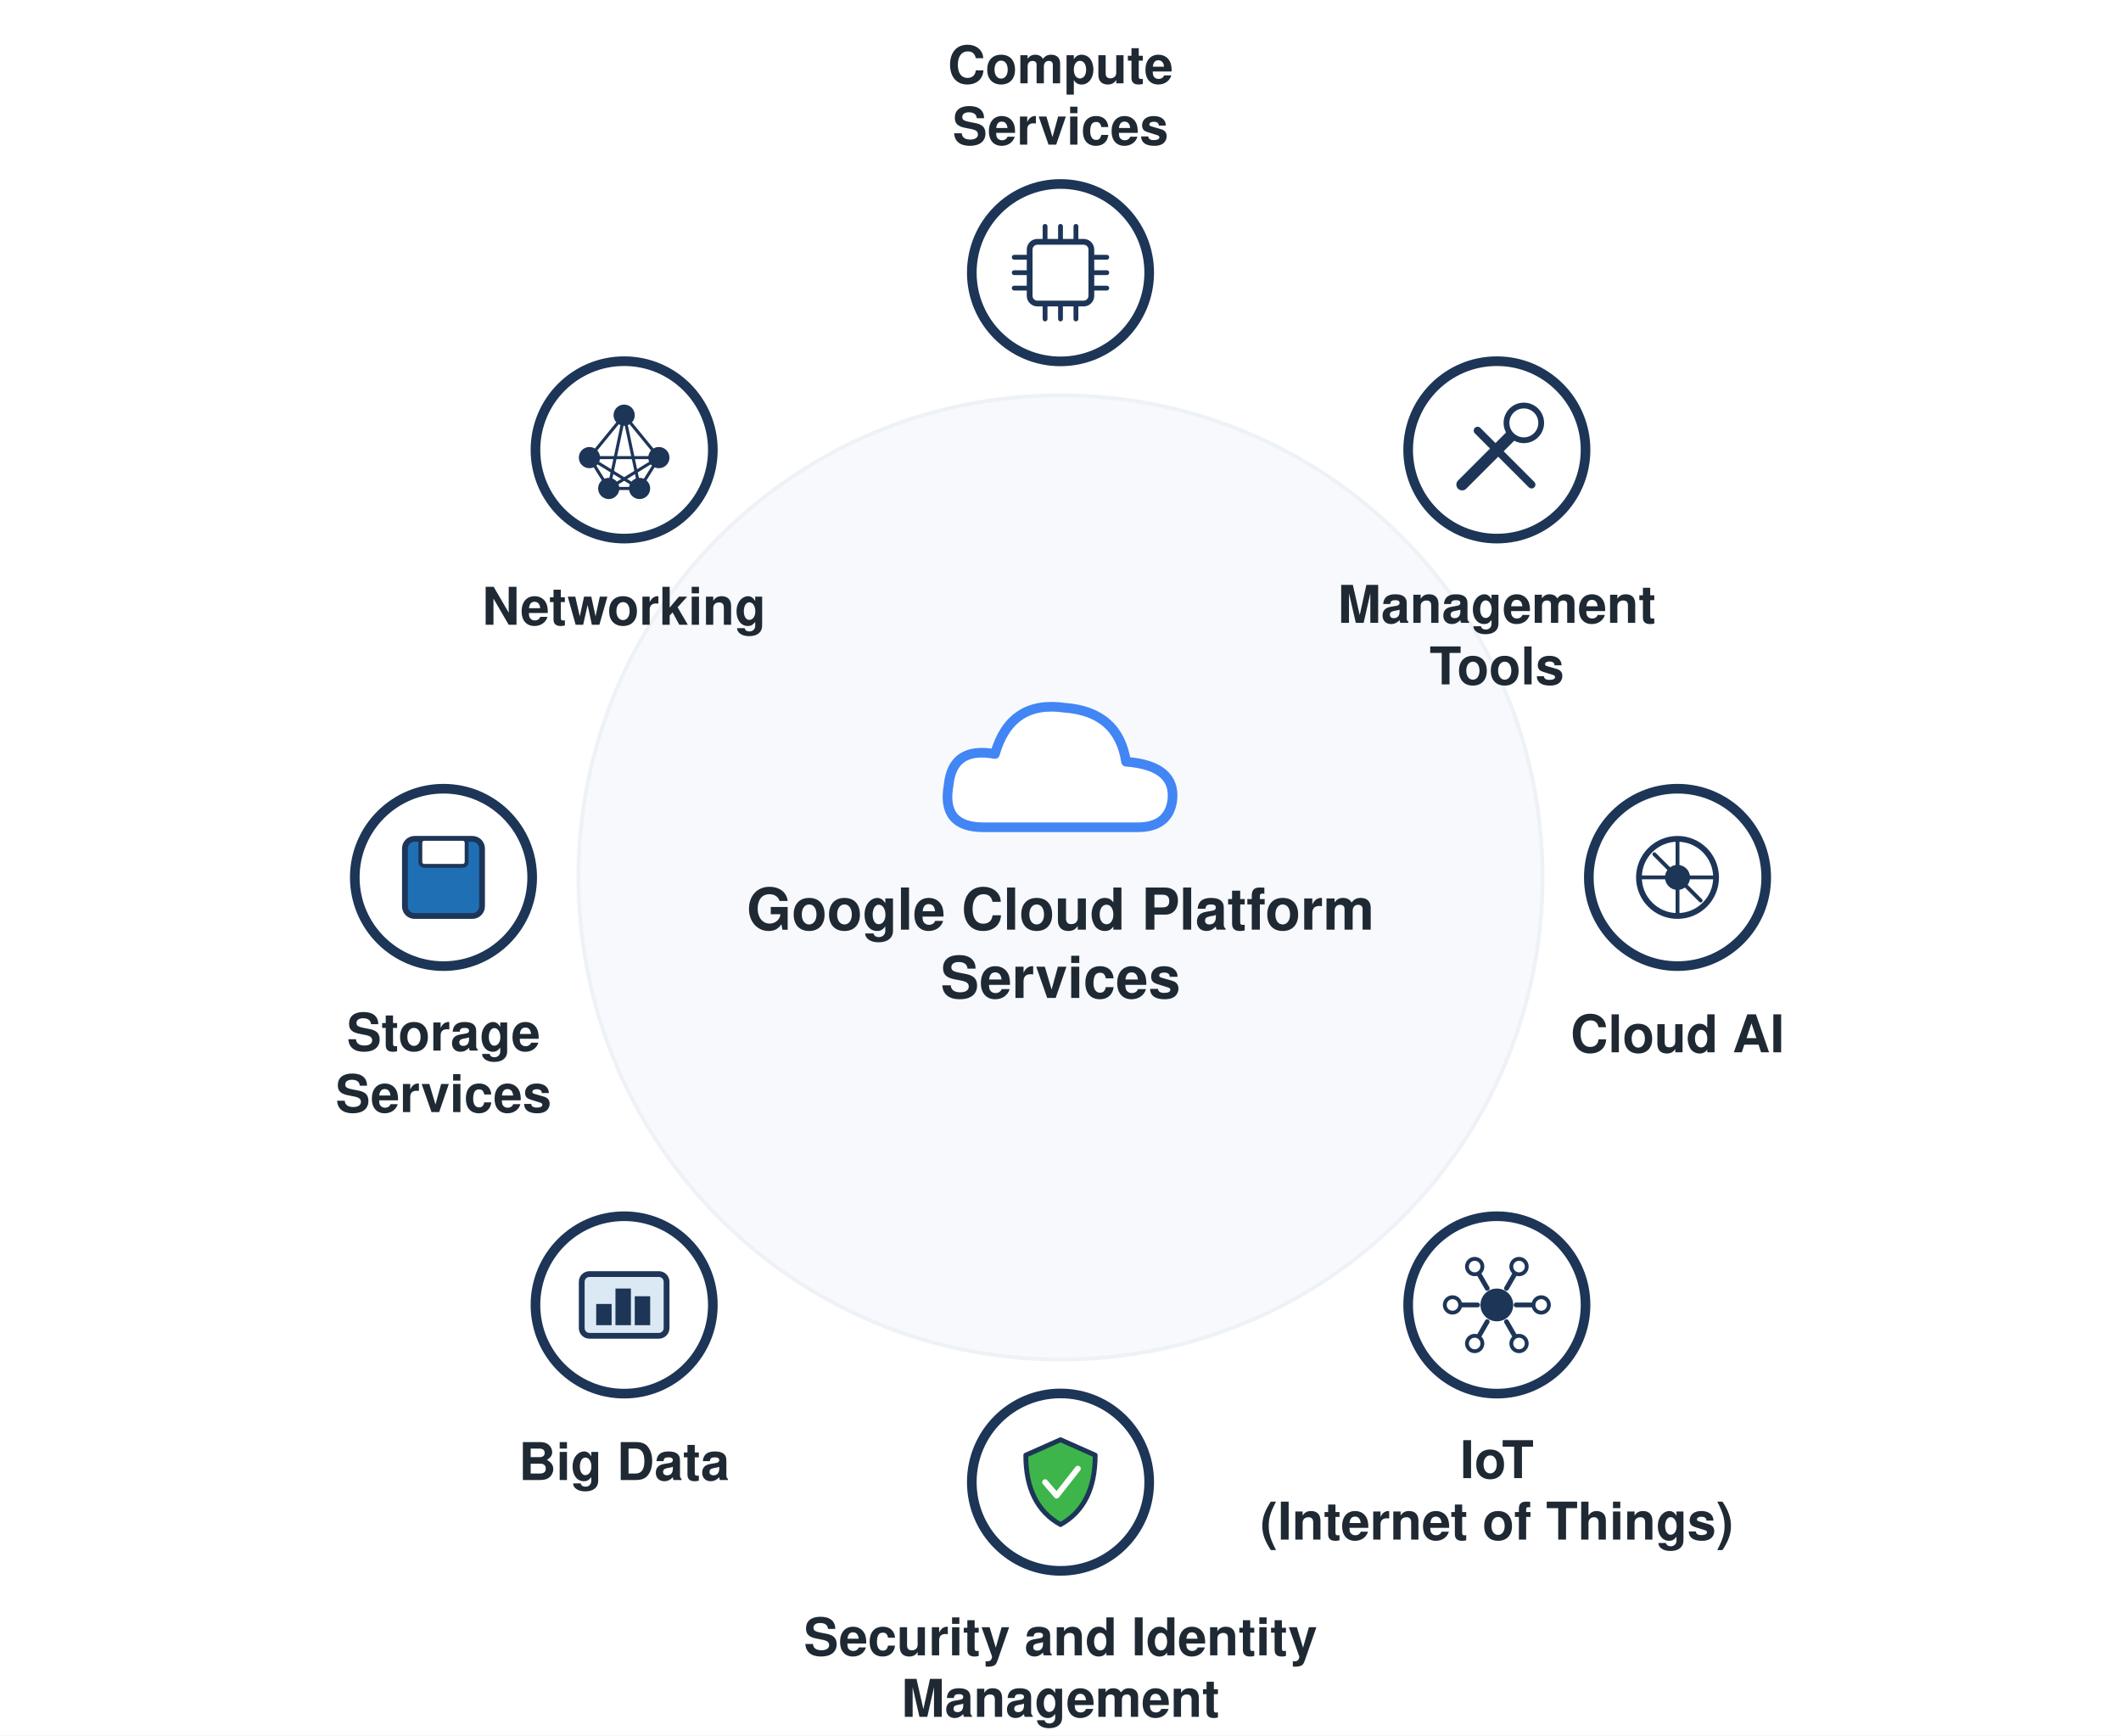
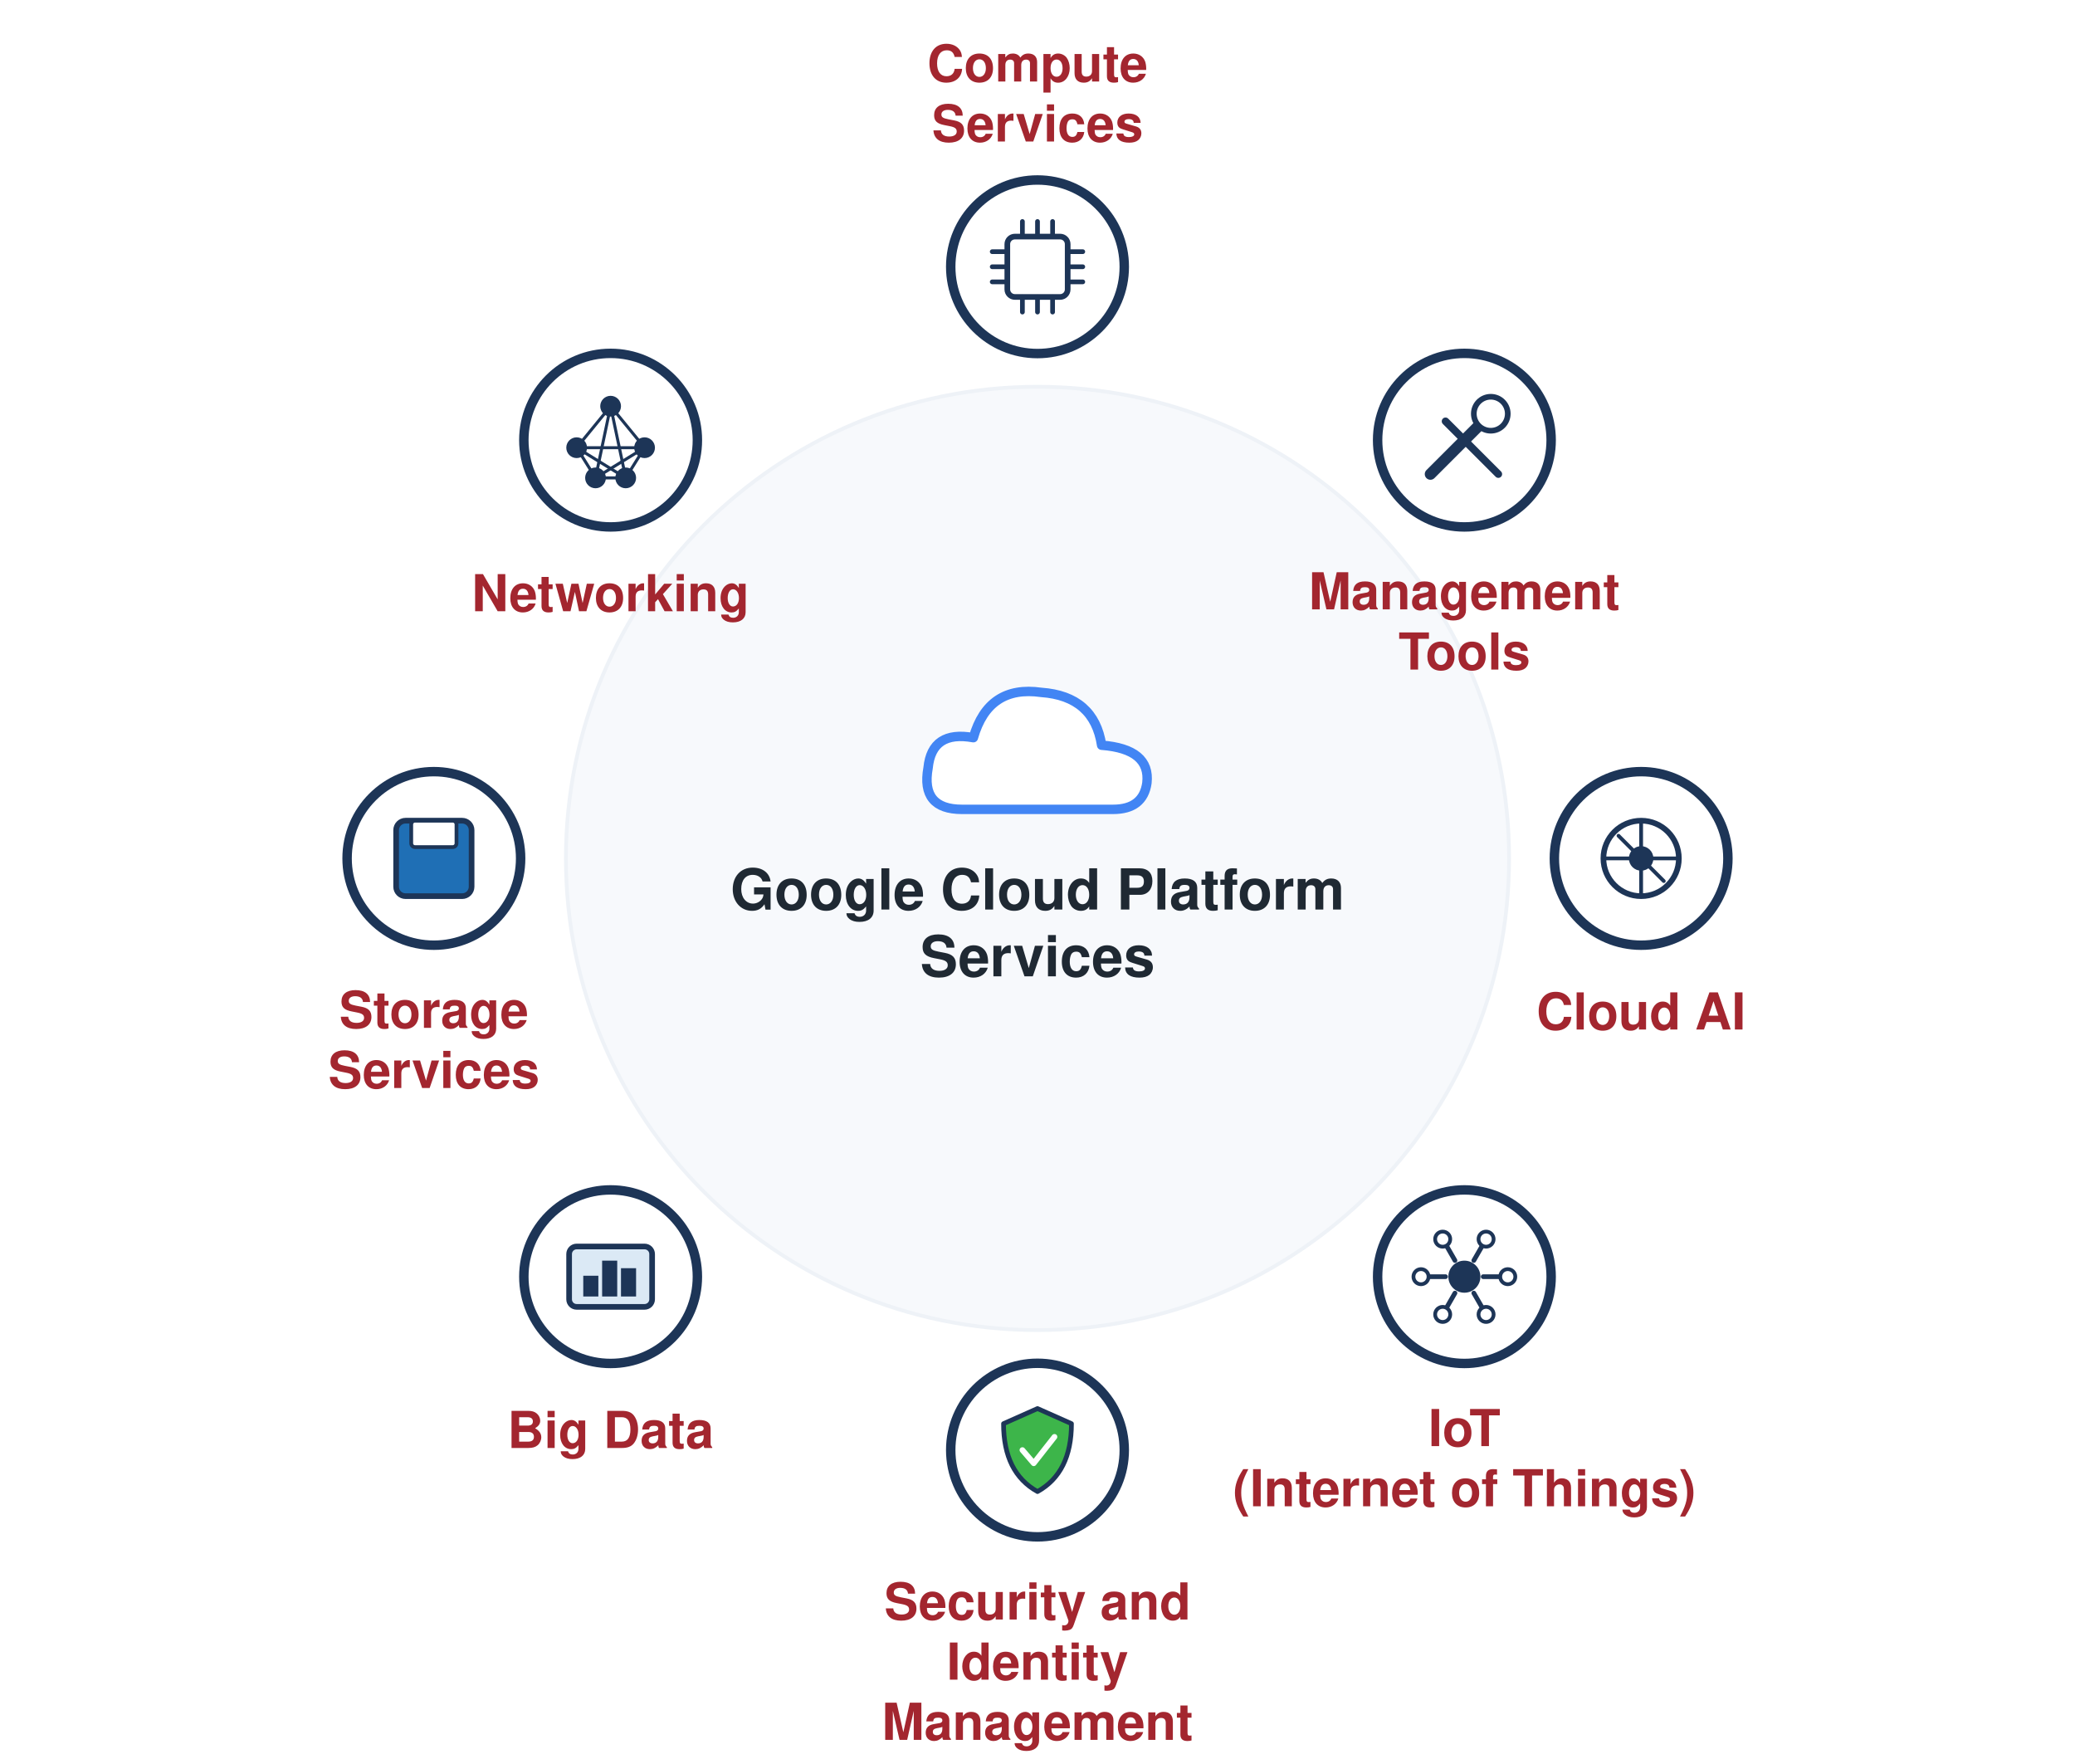
- <svg xmlns="http://www.w3.org/2000/svg" viewBox="0 0 1100 900" font-family="Segoe UI, Helvetica, Arial, sans-serif">
-   <rect width="1100" height="900" fill="#ffffff" />
+ <svg xmlns="http://www.w3.org/2000/svg" viewBox="0 0 1100 935" font-family="Segoe UI, Helvetica, Arial, sans-serif">
+   <rect width="1100" height="935" fill="#ffffff" />
  <circle cx="550.0" cy="455.0" r="250.0" stroke="#eef2f7" stroke-width="2" fill="#f7f9fc" />
  <circle cx="550.0" cy="141.4" r="46.0" stroke="#1d3557" stroke-width="5" fill="#ffffff" />
  <rect x="534.0" y="125.4" width="32.0" height="32.0" rx="4" stroke="#1d3557" stroke-width="3" fill="#ffffff" />
  <line x1="542.0" y1="117.4" x2="542.0" y2="125.4" stroke="#1d3557" stroke-width="2.5" stroke-linecap="round" />
  <line x1="542.0" y1="157.4" x2="542.0" y2="165.4" stroke="#1d3557" stroke-width="2.5" stroke-linecap="round" />
  <line x1="526.0" y1="133.4" x2="534.0" y2="133.4" stroke="#1d3557" stroke-width="2.5" stroke-linecap="round" />
  <line x1="566.0" y1="133.4" x2="574.0" y2="133.4" stroke="#1d3557" stroke-width="2.5" stroke-linecap="round" />
  <line x1="550.0" y1="117.4" x2="550.0" y2="125.4" stroke="#1d3557" stroke-width="2.5" stroke-linecap="round" />
  <line x1="550.0" y1="157.4" x2="550.0" y2="165.4" stroke="#1d3557" stroke-width="2.5" stroke-linecap="round" />
  <line x1="526.0" y1="141.4" x2="534.0" y2="141.4" stroke="#1d3557" stroke-width="2.5" stroke-linecap="round" />
  <line x1="566.0" y1="141.4" x2="574.0" y2="141.4" stroke="#1d3557" stroke-width="2.5" stroke-linecap="round" />
  <line x1="558.0" y1="117.4" x2="558.0" y2="125.4" stroke="#1d3557" stroke-width="2.5" stroke-linecap="round" />
  <line x1="558.0" y1="157.4" x2="558.0" y2="165.4" stroke="#1d3557" stroke-width="2.5" stroke-linecap="round" />
  <line x1="526.0" y1="149.4" x2="534.0" y2="149.4" stroke="#1d3557" stroke-width="2.5" stroke-linecap="round" />
  <line x1="566.0" y1="149.4" x2="574.0" y2="149.4" stroke="#1d3557" stroke-width="2.5" stroke-linecap="round" />
-   <text x="550.0" y="43.2" font-size="27" fill="#1f2933" text-anchor="middle" font-weight="600">Compute</text>
-   <text x="550.0" y="75.0" font-size="27" fill="#1f2933" text-anchor="middle" font-weight="600">Services</text>
+   <text x="550.0" y="43.2" font-size="27" fill="#a3262f" text-anchor="middle" font-weight="600">Compute</text>
+   <text x="550.0" y="75.0" font-size="27" fill="#a3262f" text-anchor="middle" font-weight="600">Services</text>
  <circle cx="776.3" cy="233.3" r="46.0" stroke="#1d3557" stroke-width="5" fill="#ffffff" />
  <line x1="758.3" y1="251.3" x2="786.3" y2="223.3" stroke="#1d3557" stroke-width="6" stroke-linecap="round" />
  <circle cx="790.3" cy="219.3" r="9.0" stroke="#1d3557" stroke-width="3" fill="#ffffff" />
  <line x1="794.3" y1="251.3" x2="766.3" y2="223.3" stroke="#1d3557" stroke-width="4" stroke-linecap="round" />
-   <text x="776.3" y="323.0" font-size="27" fill="#1f2933" text-anchor="middle" font-weight="600">Management</text>
-   <text x="776.3" y="354.9" font-size="27" fill="#1f2933" text-anchor="middle" font-weight="600">Tools</text>
+   <text x="776.3" y="323.0" font-size="27" fill="#a3262f" text-anchor="middle" font-weight="600">Management</text>
+   <text x="776.3" y="354.9" font-size="27" fill="#a3262f" text-anchor="middle" font-weight="600">Tools</text>
  <circle cx="870.0" cy="455.0" r="46.0" stroke="#1d3557" stroke-width="5" fill="#ffffff" />
  <circle cx="870.0" cy="455.0" r="20.0" stroke="#1d3557" stroke-width="3" fill="#ffffff" />
  <path d="M870.0 435.0 L870.0 475.0 M850.0 455.0 L890.0 455.0 M858.0 443.0 L882.0 467.0" stroke="#1d3557" stroke-width="2" fill="none" stroke-linejoin="round" stroke-linecap="round" />
  <circle cx="870.0" cy="455.0" r="6.0" stroke="#1d3557" stroke-width="1" fill="#1d3557" />
-   <text x="870.0" y="545.7" font-size="27" fill="#1f2933" text-anchor="middle" font-weight="600">Cloud AI</text>
+   <text x="870.0" y="545.7" font-size="27" fill="#a3262f" text-anchor="middle" font-weight="600">Cloud AI</text>
  <circle cx="776.3" cy="676.7" r="46.0" stroke="#1d3557" stroke-width="5" fill="#ffffff" />
  <circle cx="776.3" cy="676.7" r="8.0" stroke="#1d3557" stroke-width="1" fill="#1d3557" />
  <line x1="786.3" y1="676.7" x2="796.3" y2="676.7" stroke="#1d3557" stroke-width="2.5" stroke-linecap="round" />
  <circle cx="799.3" cy="676.7" r="4.0" stroke="#1d3557" stroke-width="2" fill="#ffffff" />
  <line x1="781.3" y1="685.4" x2="786.3" y2="694.1" stroke="#1d3557" stroke-width="2.5" stroke-linecap="round" />
  <circle cx="787.8" cy="696.7" r="4.0" stroke="#1d3557" stroke-width="2" fill="#ffffff" />
  <line x1="771.3" y1="685.4" x2="766.3" y2="694.1" stroke="#1d3557" stroke-width="2.5" stroke-linecap="round" />
  <circle cx="764.8" cy="696.7" r="4.0" stroke="#1d3557" stroke-width="2" fill="#ffffff" />
  <line x1="766.3" y1="676.7" x2="756.3" y2="676.7" stroke="#1d3557" stroke-width="2.5" stroke-linecap="round" />
  <circle cx="753.3" cy="676.7" r="4.0" stroke="#1d3557" stroke-width="2" fill="#ffffff" />
  <line x1="771.3" y1="668.1" x2="766.3" y2="659.4" stroke="#1d3557" stroke-width="2.5" stroke-linecap="round" />
  <circle cx="764.8" cy="656.8" r="4.0" stroke="#1d3557" stroke-width="2" fill="#ffffff" />
  <line x1="781.3" y1="668.1" x2="786.3" y2="659.4" stroke="#1d3557" stroke-width="2.5" stroke-linecap="round" />
  <circle cx="787.8" cy="656.8" r="4.0" stroke="#1d3557" stroke-width="2" fill="#ffffff" />
-   <text x="776.3" y="766.5" font-size="27" fill="#1f2933" text-anchor="middle" font-weight="600">IoT</text>
-   <text x="776.3" y="798.4" font-size="27" fill="#1f2933" text-anchor="middle" font-weight="600">(Internet of Things)</text>
+   <text x="776.3" y="766.5" font-size="27" fill="#a3262f" text-anchor="middle" font-weight="600">IoT</text>
+   <text x="776.3" y="798.4" font-size="27" fill="#a3262f" text-anchor="middle" font-weight="600">(Internet of Things)</text>
  <circle cx="550.0" cy="768.6" r="46.0" stroke="#1d3557" stroke-width="5" fill="#ffffff" />
  <path d="M550.0 746.6 L568.0 754.6 Q568.0 780.6 550.0 790.6 Q532.0 780.6 532.0 754.6 Z" stroke="#1d3557" stroke-width="2.5" fill="#3db54a" stroke-linejoin="round" stroke-linecap="round" />
  <path d="M542.0 768.6 L548.0 775.6 L559.0 761.6" stroke="#ffffff" stroke-width="3" fill="none" stroke-linejoin="round" stroke-linecap="round" />
-   <text x="550.0" y="858.4" font-size="27" fill="#1f2933" text-anchor="middle" font-weight="600">Security and Identity</text>
-   <text x="550.0" y="890.3" font-size="27" fill="#1f2933" text-anchor="middle" font-weight="600">Management</text>
+   <text x="550.0" y="858.4" font-size="27" fill="#a3262f" text-anchor="middle" font-weight="600">Security and</text>
+   <text x="550.0" y="890.3" font-size="27" fill="#a3262f" text-anchor="middle" font-weight="600">Identity</text>
+   <text x="550.0" y="922.2" font-size="27" fill="#a3262f" text-anchor="middle" font-weight="600">Management</text>
  <circle cx="323.7" cy="676.7" r="46.0" stroke="#1d3557" stroke-width="5" fill="#ffffff" />
  <rect x="301.7" y="660.7" width="44.0" height="32.0" rx="4" stroke="#1d3557" stroke-width="3" fill="#dbe9f5" />
  <rect x="309.7" y="676.7" width="7.0" height="10.0" rx="0" stroke="#1d3557" stroke-width="1" fill="#1d3557" />
  <rect x="319.7" y="668.7" width="7.0" height="18.0" rx="0" stroke="#1d3557" stroke-width="1" fill="#1d3557" />
  <rect x="329.7" y="672.7" width="7.0" height="14.0" rx="0" stroke="#1d3557" stroke-width="1" fill="#1d3557" />
-   <text x="323.7" y="767.5" font-size="27" fill="#1f2933" text-anchor="middle" font-weight="600">Big Data</text>
+   <text x="323.7" y="767.5" font-size="27" fill="#a3262f" text-anchor="middle" font-weight="600">Big Data</text>
  <circle cx="230.0" cy="455.0" r="46.0" stroke="#1d3557" stroke-width="5" fill="#ffffff" />
  <rect x="210.0" y="435.0" width="40.0" height="40.0" rx="5" stroke="#1d3557" stroke-width="3" fill="#1f6fb5" />
  <rect x="218.0" y="435.0" width="24.0" height="14.0" rx="2" stroke="#1d3557" stroke-width="2" fill="#ffffff" />
-   <text x="230.0" y="544.8" font-size="27" fill="#1f2933" text-anchor="middle" font-weight="600">Storage</text>
-   <text x="230.0" y="576.7" font-size="27" fill="#1f2933" text-anchor="middle" font-weight="600">Services</text>
+   <text x="230.0" y="544.8" font-size="27" fill="#a3262f" text-anchor="middle" font-weight="600">Storage</text>
+   <text x="230.0" y="576.7" font-size="27" fill="#a3262f" text-anchor="middle" font-weight="600">Services</text>
  <circle cx="323.7" cy="233.3" r="46.0" stroke="#1d3557" stroke-width="5" fill="#ffffff" />
  <line x1="323.7" y1="215.3" x2="305.7" y2="237.3" stroke="#1d3557" stroke-width="1.6" stroke-linecap="round" />
  <line x1="323.7" y1="215.3" x2="341.7" y2="237.3" stroke="#1d3557" stroke-width="1.6" stroke-linecap="round" />
  <line x1="323.7" y1="215.3" x2="315.7" y2="253.3" stroke="#1d3557" stroke-width="1.6" stroke-linecap="round" />
  <line x1="323.7" y1="215.3" x2="331.7" y2="253.3" stroke="#1d3557" stroke-width="1.6" stroke-linecap="round" />
  <line x1="305.7" y1="237.3" x2="341.7" y2="237.3" stroke="#1d3557" stroke-width="1.6" stroke-linecap="round" />
  <line x1="305.7" y1="237.3" x2="315.7" y2="253.3" stroke="#1d3557" stroke-width="1.6" stroke-linecap="round" />
  <line x1="305.7" y1="237.3" x2="331.7" y2="253.3" stroke="#1d3557" stroke-width="1.6" stroke-linecap="round" />
  <line x1="341.7" y1="237.3" x2="315.7" y2="253.3" stroke="#1d3557" stroke-width="1.6" stroke-linecap="round" />
  <line x1="341.7" y1="237.3" x2="331.7" y2="253.3" stroke="#1d3557" stroke-width="1.6" stroke-linecap="round" />
  <line x1="315.7" y1="253.3" x2="331.7" y2="253.3" stroke="#1d3557" stroke-width="1.6" stroke-linecap="round" />
  <circle cx="323.7" cy="215.3" r="5.0" stroke="#1d3557" stroke-width="1" fill="#1d3557" />
  <circle cx="305.7" cy="237.3" r="5.0" stroke="#1d3557" stroke-width="1" fill="#1d3557" />
  <circle cx="341.7" cy="237.3" r="5.0" stroke="#1d3557" stroke-width="1" fill="#1d3557" />
  <circle cx="315.7" cy="253.3" r="5.0" stroke="#1d3557" stroke-width="1" fill="#1d3557" />
  <circle cx="331.7" cy="253.3" r="5.0" stroke="#1d3557" stroke-width="1" fill="#1d3557" />
-   <text x="323.7" y="324.0" font-size="27" fill="#1f2933" text-anchor="middle" font-weight="600">Networking</text>
+   <text x="323.7" y="324.0" font-size="27" fill="#a3262f" text-anchor="middle" font-weight="600">Networking</text>
  <path d="M510.0 429.0 Q488.0 429.0 492.0 407.0 Q494.0 387.0 516.0 391.0 Q524.0 363.0 552.0 367.0 Q580.0 369.0 584.0 395.0 Q610.0 397.0 608.0 415.0 Q606.0 429.0 590.0 429.0 Z" stroke="#4285f4" stroke-width="5" fill="#ffffff" stroke-linejoin="round" stroke-linecap="round" />
  <text x="550.0" y="482.1" font-size="30" fill="#1f2933" text-anchor="middle" font-weight="700">Google Cloud Platform</text>
  <text x="550.0" y="517.5" font-size="30" fill="#1f2933" text-anchor="middle" font-weight="700">Services</text>
</svg>
